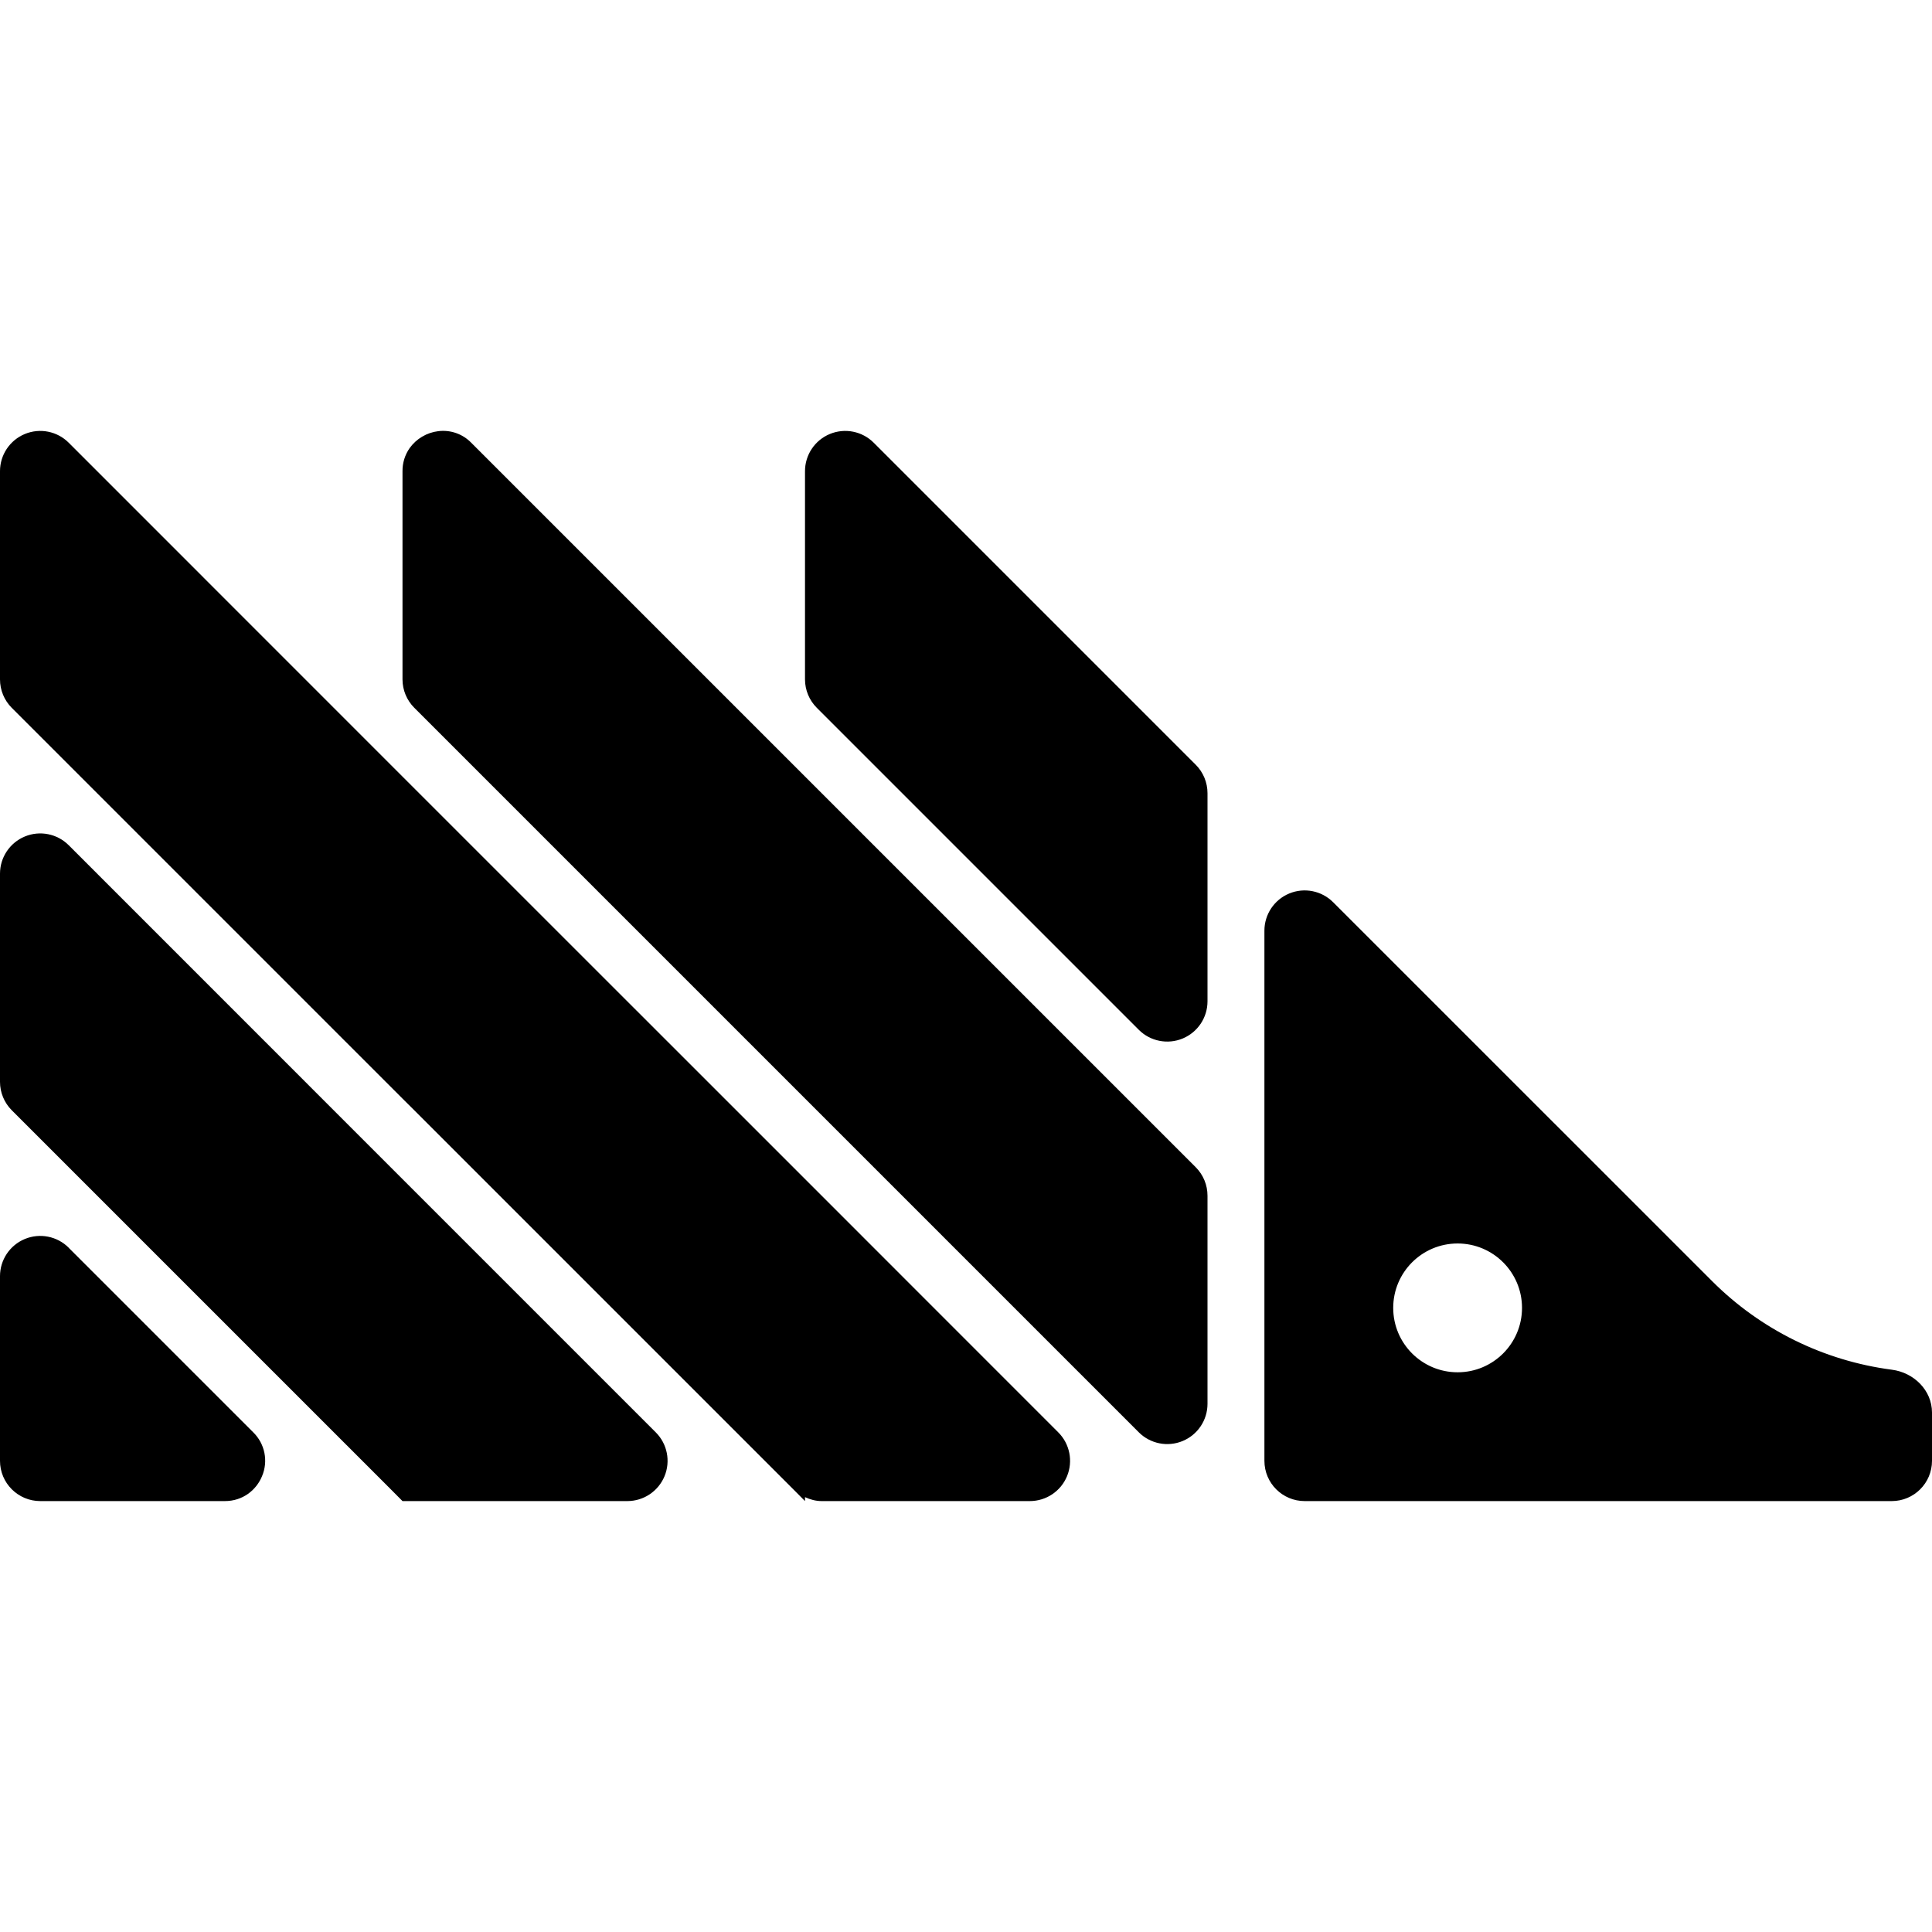
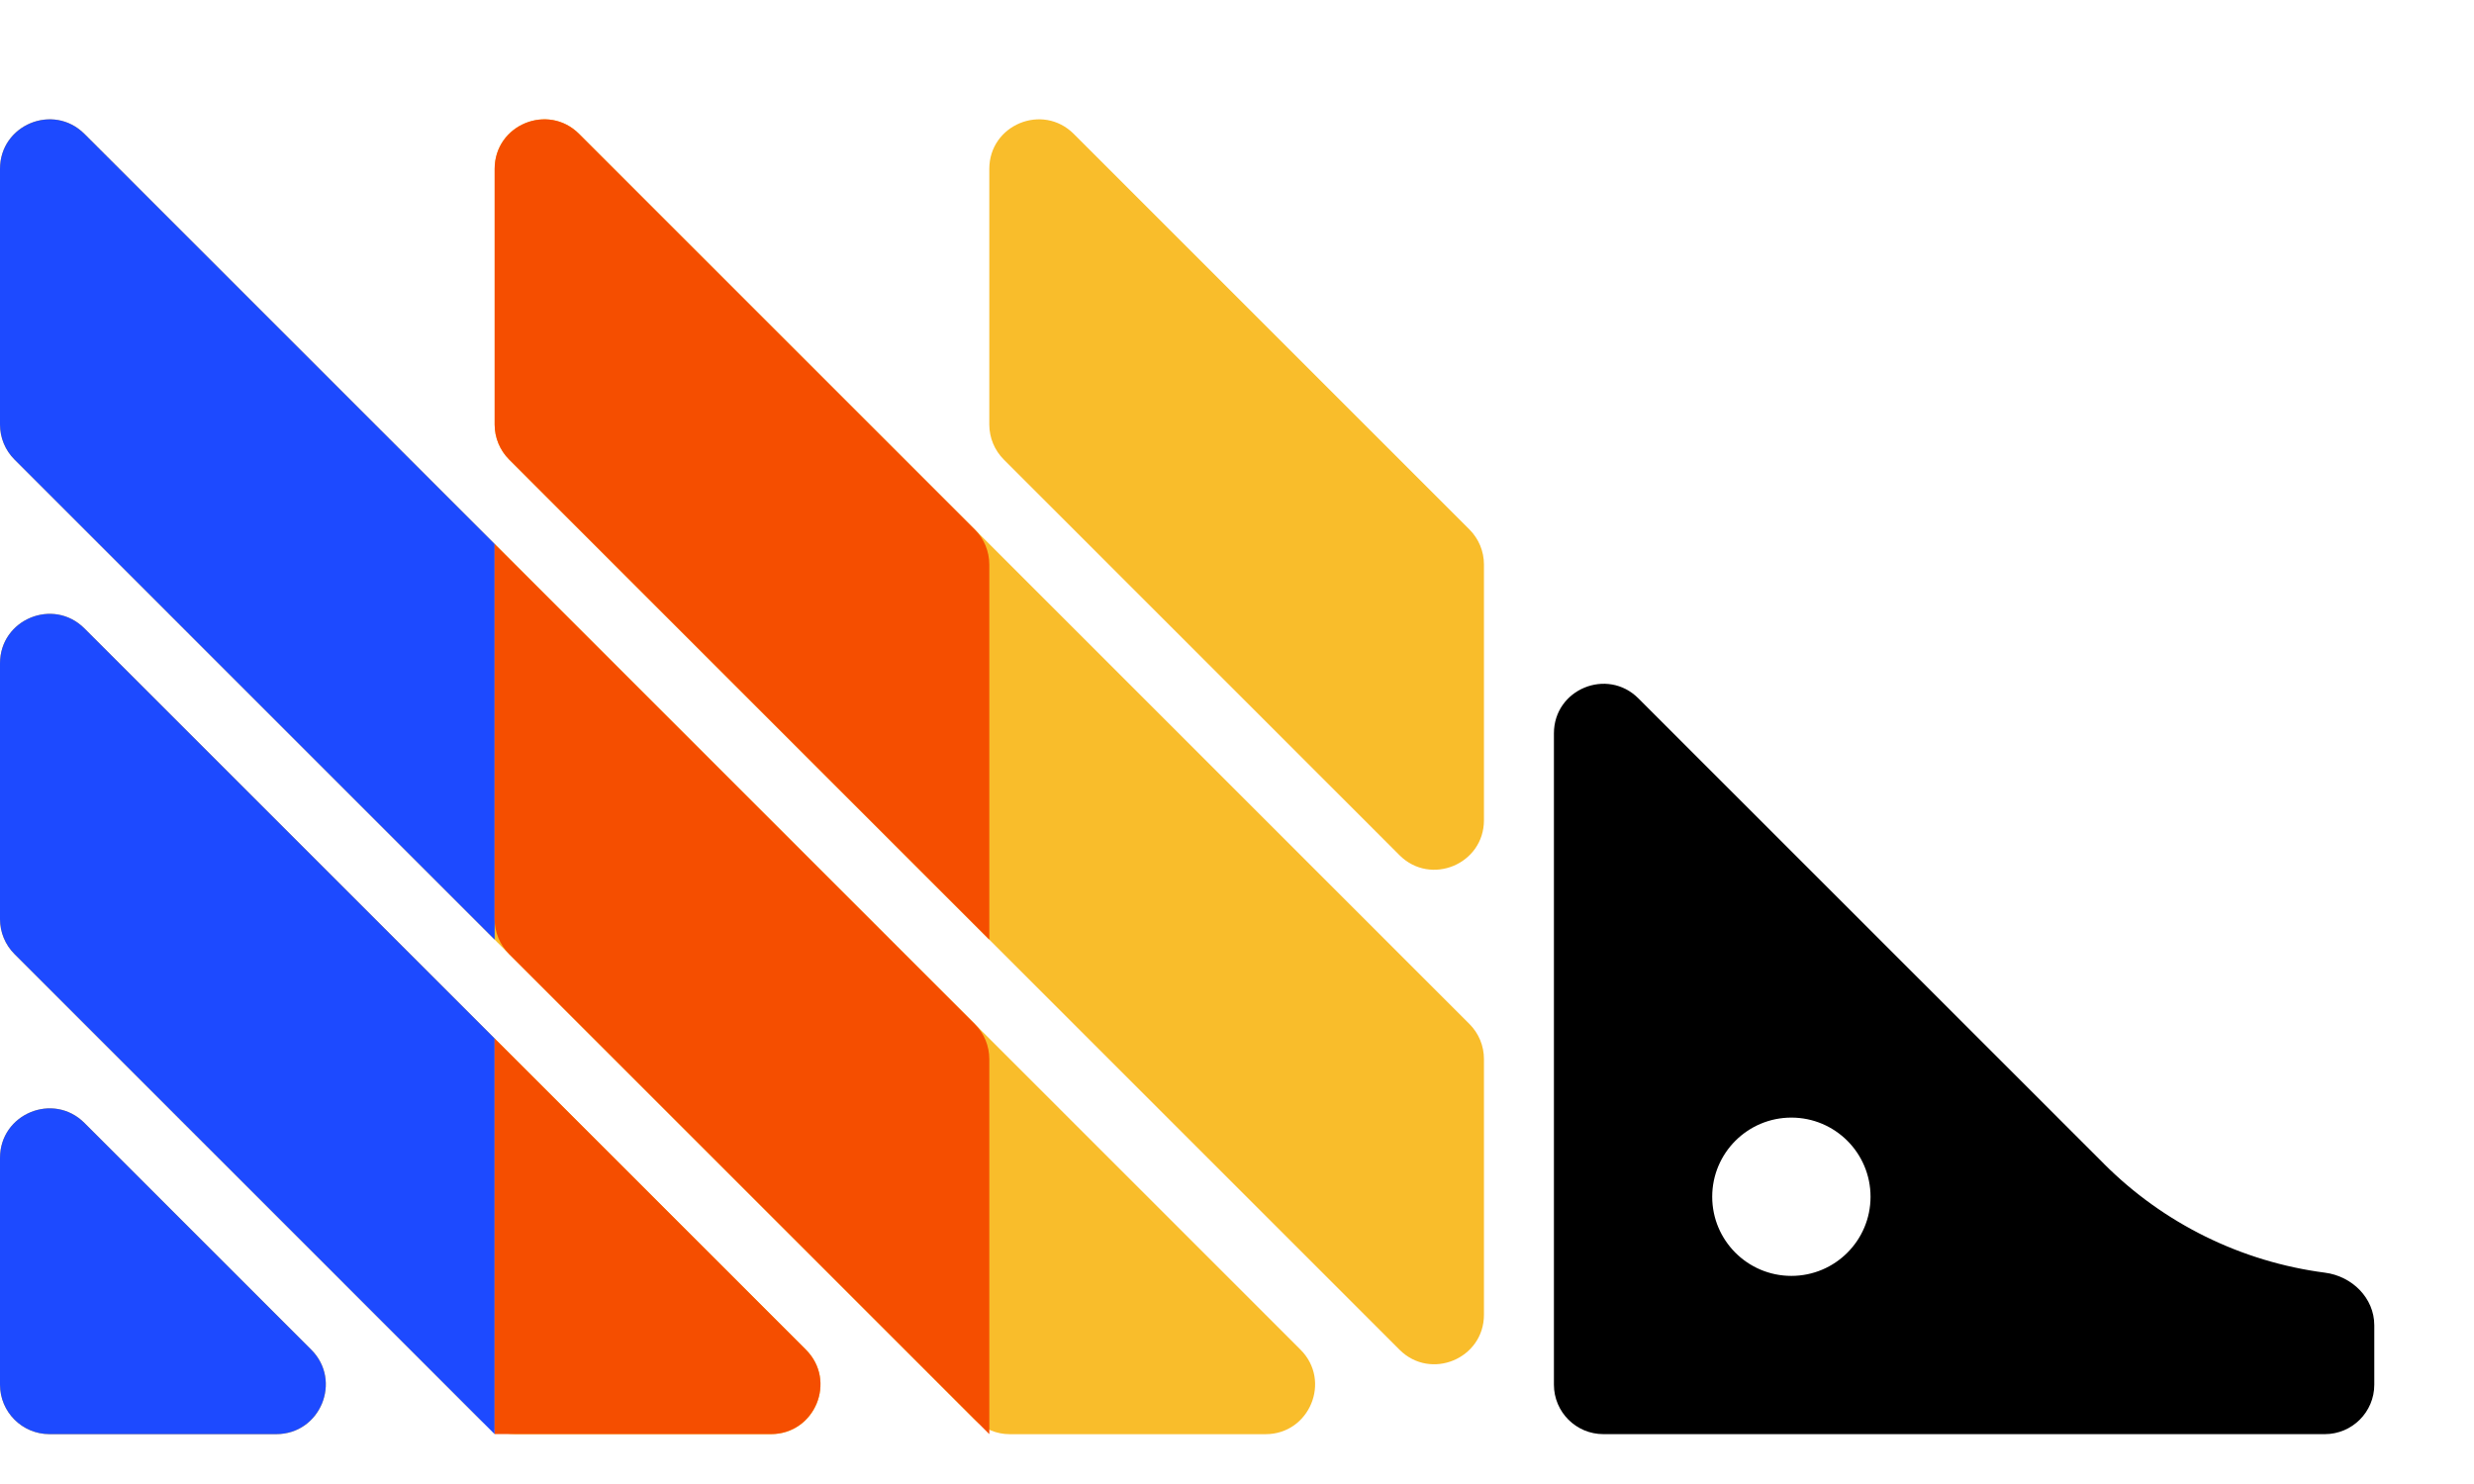
- <svg xmlns="http://www.w3.org/2000/svg" fill="#000000" role="img" viewBox="0 0 24 24">
-   <path d="M9.854 14.5 5 9.647.854 5.5A.5.5 0 0 0 0 5.854V8.44a.5.5 0 0 0 .146.353L5 13.647l.147.146L9.854 18.5l.146.147v-.049c.065.03.134.049.207.049h2.586a.5.5 0 0 0 .353-.854L9.854 14.5zm0-5-4-4a.487.487 0 0 0-.409-.144.515.515 0 0 0-.356.21.493.493 0 0 0-.089.288V8.44a.5.5 0 0 0 .147.353l9 9a.5.5 0 0 0 .853-.354v-2.585a.5.5 0 0 0-.146-.354l-5-5zm1-4a.5.5 0 0 0-.854.354V8.44a.5.5 0 0 0 .147.353l4 4a.5.5 0 0 0 .853-.354V9.854a.5.5 0 0 0-.146-.354l-4-4zm12.647 11.515a3.863 3.863 0 0 1-2.232-1.1l-4.708-4.707a.5.5 0 0 0-.854.354v6.585a.5.5 0 0 0 .5.5H23.5a.5.5 0 0 0 .5-.5v-.6c0-.276-.225-.497-.499-.532zm-5.394.032a.8.8 0 1 1 0-1.6.8.8 0 0 1 0 1.6zM.854 15.5a.5.5 0 0 0-.854.354v2.293a.5.5 0 0 0 .5.5h2.293c.222 0 .39-.135.462-.309a.493.493 0 0 0-.109-.545L.854 15.501zM5 14.647.854 10.5a.5.5 0 0 0-.854.353v2.586a.5.5 0 0 0 .146.353L4.854 18.5l.146.147h2.793a.5.5 0 0 0 .353-.854L5 14.647z" />
+ <svg xmlns="http://www.w3.org/2000/svg" width="50" height="30" fill="none" viewBox="0 0 50 30">
+   <path fill="#1D4AFF" d="M10.891 17.206a1 1 0 0 1-1.788 0l-.882-1.763a1 1 0 0 1 0-.894l.882-1.763a1 1 0 0 1 1.788 0l.882 1.763a1 1 0 0 1 0 .894l-.882 1.763zm0 9.997a1 1 0 0 1-1.788 0L8.22 25.44a1 1 0 0 1 0-.894l.882-1.763a1 1 0 0 1 1.788 0l.882 1.763a1 1 0 0 1 0 .894l-.882 1.763z" />
+   <path fill="#F9BD2B" d="M0 23.408c0-.89 1.077-1.337 1.707-.707l4.583 4.583c.63.63.184 1.708-.707 1.708H1a1 1 0 0 1-1-1v-4.584zm0-4.828a1 1 0 0 0 .293.708l9.411 9.41a1 1 0 0 0 .707.294h5.17c.89 0 1.337-1.077.707-1.707l-14.58-14.58C1.077 12.074 0 12.52 0 13.41v5.17zm0-9.997a1 1 0 0 0 .293.707L19.7 28.7a1 1 0 0 0 .707.293h5.17c.89 0 1.337-1.078.707-1.708L1.707 2.707C1.077 2.077 0 2.523 0 3.414v5.17zm9.997 0a1 1 0 0 0 .293.707l17.994 17.995c.63.63 1.707.183 1.707-.708v-5.169a1 1 0 0 0-.293-.707L11.704 2.707c-.63-.63-1.707-.184-1.707.707v5.17zm11.704-5.876c-.63-.63-1.707-.184-1.707.707v5.17a1 1 0 0 0 .293.706l7.997 7.998c.63.63 1.707.183 1.707-.708v-5.169a1 1 0 0 0-.293-.707l-7.997-7.997z" />
+   <path fill="#000" d="m42.525 23.53-9.413-9.412c-.63-.63-1.707-.184-1.707.707v13.167a1 1 0 0 0 1 1h14.58a1 1 0 0 0 1-1v-1.2c0-.552-.449-.993-.997-1.064a7.723 7.723 0 0 1-4.463-2.197zm-6.321 2.263a1.6 1.6 0 1 1 0-3.2 1.6 1.6 0 0 1 0 3.2z" />
+   <path fill="#1D4AFF" d="M0 27.992a1 1 0 0 0 1 1h4.583c.891 0 1.337-1.078.707-1.708l-4.583-4.583c-.63-.63-1.707-.184-1.707.707v4.584zm9.997-16.995-8.29-8.29C1.077 2.077 0 2.523 0 3.414v5.17a1 1 0 0 0 .293.706l9.704 9.705v-7.998zm-8.29 1.707c-.63-.63-1.707-.184-1.707.707v5.17a1 1 0 0 0 .293.706l9.704 9.705v-7.998l-8.29-8.29z" />
+   <path fill="#F54E00" d="M19.994 11.411a1 1 0 0 0-.293-.707l-7.997-7.997c-.63-.63-1.707-.184-1.707.707v5.17a1 1 0 0 0 .293.706l9.704 9.705V11.41zm-9.997 17.58h5.583c.891 0 1.337-1.077.707-1.707l-6.29-6.29v7.998zm0-17.994v7.583a1 1 0 0 0 .293.708l9.704 9.704v-7.584a1 1 0 0 0-.293-.707l-9.704-9.704z" />
</svg>
